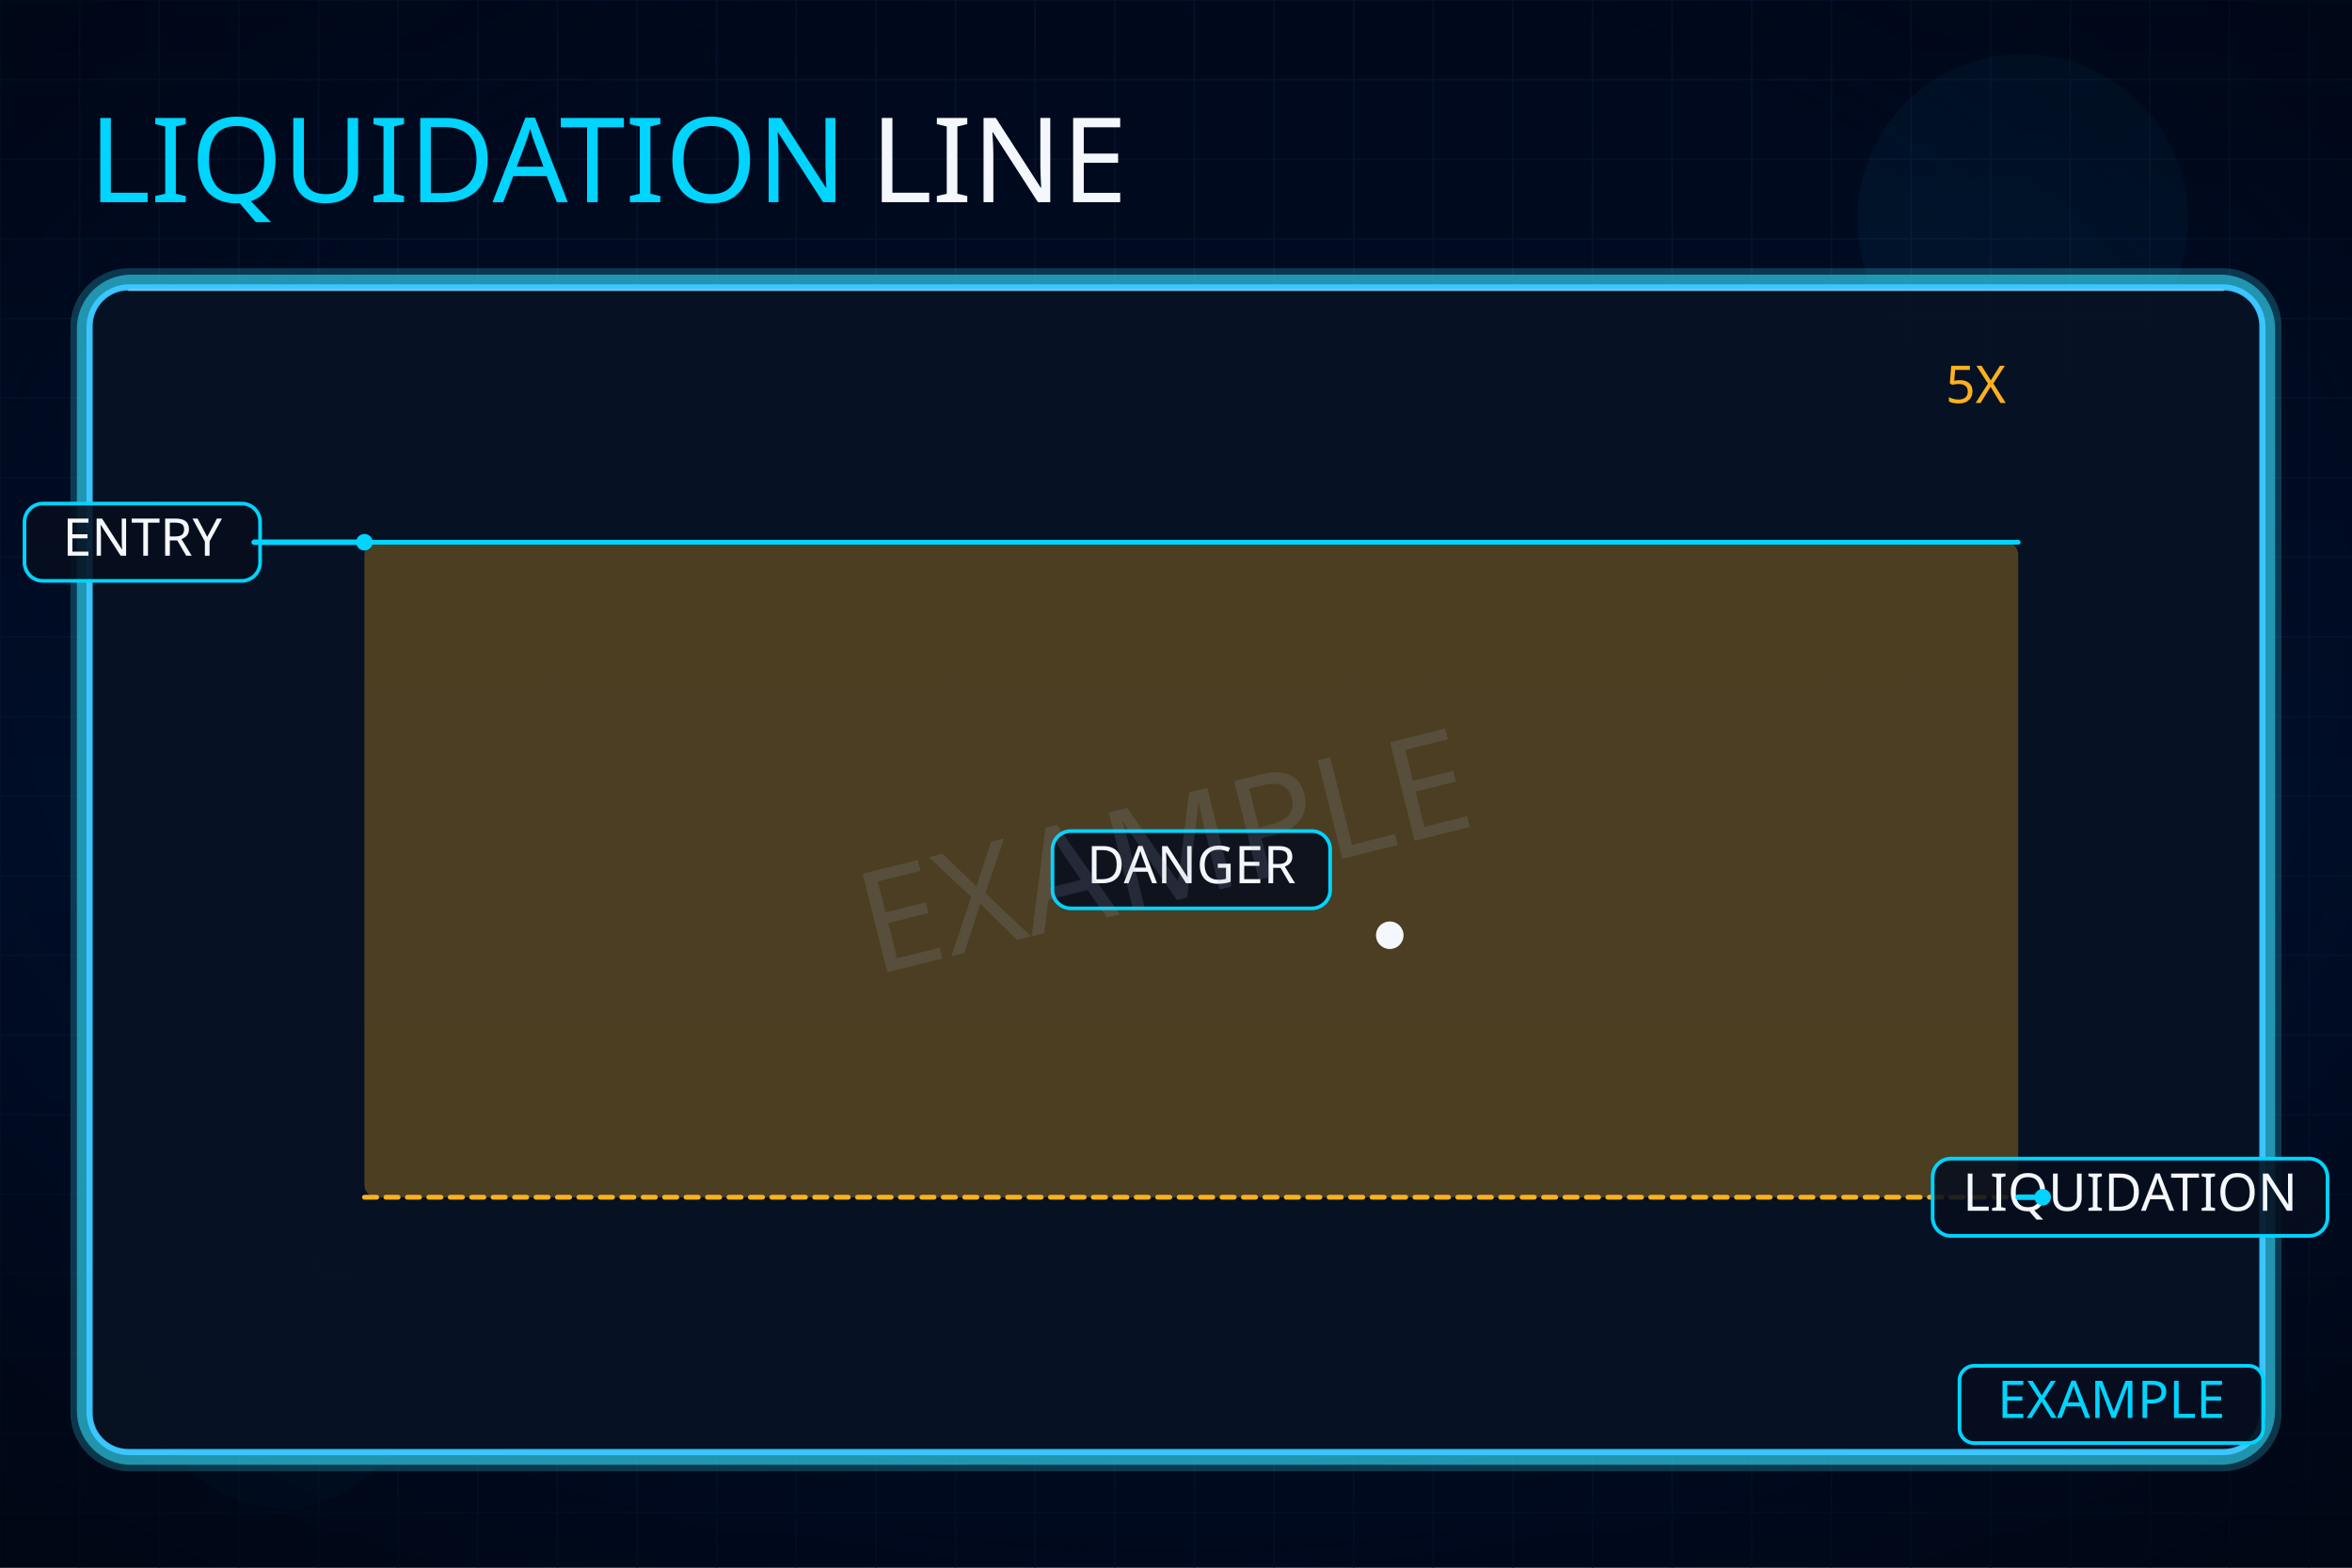
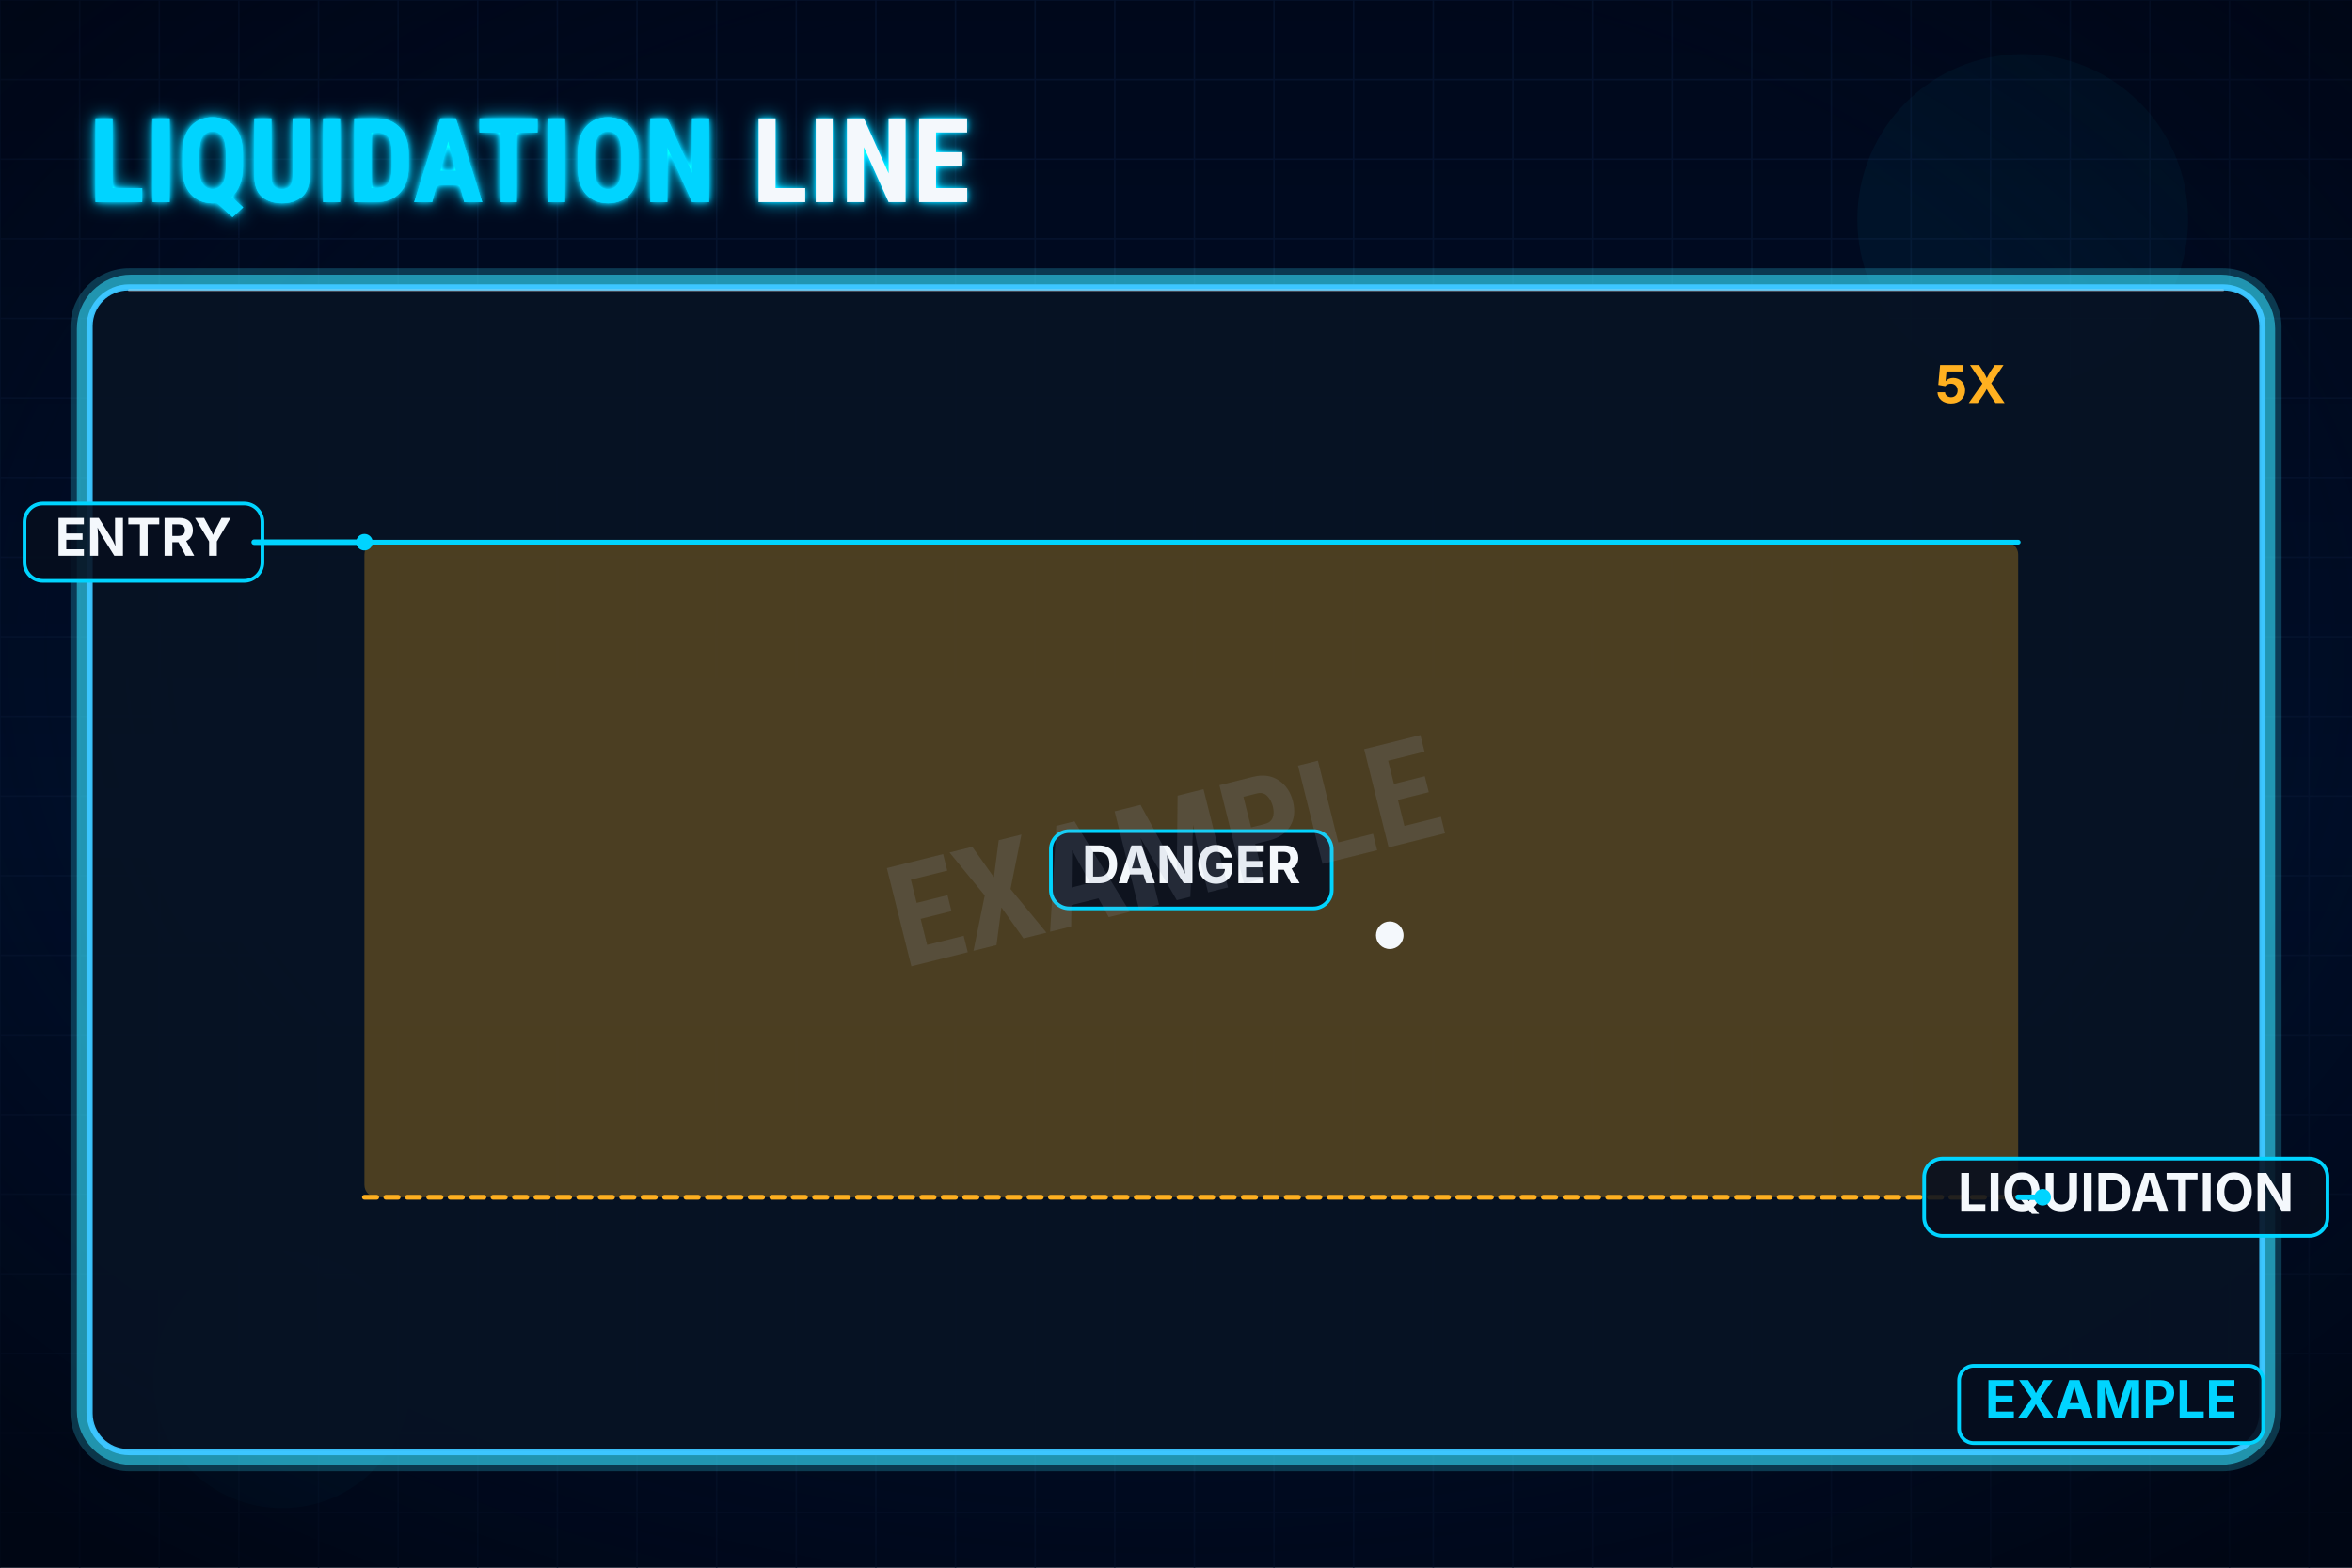
<svg xmlns="http://www.w3.org/2000/svg" width="1536" height="1024" viewBox="0 0 1536 1024">
  <defs>
    <style>
- @font-face { font-family: "Engine Regular"; src: url("../../../illustration_engine/assets/fonts/Inter-Regular.ttf") format("truetype"); font-weight: 400; font-style: normal; }
- @font-face { font-family: "Engine Semi"; src: url("../../../illustration_engine/assets/fonts/Inter-SemiBold.ttf") format("truetype"); font-weight: 400; font-style: normal; }
- @font-face { font-family: "Engine Bold"; src: url("../../../illustration_engine/assets/fonts/Inter-Bold.ttf") format("truetype"); font-weight: 400; font-style: normal; }
- @font-face { font-family: "Engine Condensed"; src: url("../../../illustration_engine/assets/fonts/RobotoCondensed-Bold.ttf") format("truetype"); font-weight: 400; font-style: normal; }
+ @font-face { font-family: "Inter"; src: url("file:///agent/repos/claude/skills/illustration-engine/illustration_engine/assets/fonts/Inter-Regular.ttf") format("truetype"); font-weight: normal; font-style: normal; }
+ @font-face { font-family: "Inter"; src: url("file:///agent/repos/claude/skills/illustration-engine/illustration_engine/assets/fonts/Inter-SemiBold.ttf") format("truetype"); font-weight: bold; font-style: normal; }
+ @font-face { font-family: "Inter"; src: url("file:///agent/repos/claude/skills/illustration-engine/illustration_engine/assets/fonts/Inter-Bold.ttf") format("truetype"); font-weight: bold; font-style: normal; }
+ @font-face { font-family: "Roboto Condensed"; src: url("file:///agent/repos/claude/skills/illustration-engine/illustration_engine/assets/fonts/RobotoCondensed-Bold.ttf") format("truetype"); font-weight: bold; font-style: normal; }
</style>
    <linearGradient id="bg1" x1="0" y1="0" x2="0" y2="1">
      <stop offset="0%" stop-color="#00081B" />
      <stop offset="52%" stop-color="#000F2A" />
      <stop offset="100%" stop-color="#000B21" />
    </linearGradient>
    <radialGradient id="vig2" cx="50%" cy="42%" r="72%">
      <stop offset="58%" stop-color="#00081B" stop-opacity="0" />
      <stop offset="100%" stop-color="#00040F" stop-opacity="0.72" />
    </radialGradient>
-     <filter id="softglow" x="-60%" y="-60%" width="220%" height="220%">
-       <feGaussianBlur stdDeviation="2.64" />
+     <filter id="bloom" x="-80%" y="-80%" width="260%" height="260%" color-interpolation-filters="sRGB">
+       <feGaussianBlur in="SourceGraphic" stdDeviation="6" result="wide" />
+       <feGaussianBlur in="SourceGraphic" stdDeviation="1.92" result="tight" />
+       <feComposite in="wide" in2="tight" operator="arithmetic" k1="0" k2="1" k3="1" k4="0" result="add" />
+       <feMerge>
+         <feMergeNode in="add" />
+         <feMergeNode in="SourceGraphic" />
+       </feMerge>
    </filter>
  </defs>
  <rect x="0" y="0" width="1536" height="1024" rx="0" ry="0" fill="url(#bg1)" fill-opacity="1" stroke="none" stroke-width="0" stroke-opacity="1" />
  <g opacity="0.55">
    <line x1="0" y1="0" x2="0" y2="1024" stroke="#0A1A38" stroke-width="1" stroke-linecap="round" stroke-opacity="1" />
    <line x1="52" y1="0" x2="52" y2="1024" stroke="#0A1A38" stroke-width="1" stroke-linecap="round" stroke-opacity="1" />
    <line x1="104" y1="0" x2="104" y2="1024" stroke="#0A1A38" stroke-width="1" stroke-linecap="round" stroke-opacity="1" />
    <line x1="156" y1="0" x2="156" y2="1024" stroke="#0A1A38" stroke-width="1" stroke-linecap="round" stroke-opacity="1" />
    <line x1="208" y1="0" x2="208" y2="1024" stroke="#0A1A38" stroke-width="1" stroke-linecap="round" stroke-opacity="1" />
    <line x1="260" y1="0" x2="260" y2="1024" stroke="#0A1A38" stroke-width="1" stroke-linecap="round" stroke-opacity="1" />
    <line x1="312" y1="0" x2="312" y2="1024" stroke="#0A1A38" stroke-width="1" stroke-linecap="round" stroke-opacity="1" />
    <line x1="364" y1="0" x2="364" y2="1024" stroke="#0A1A38" stroke-width="1" stroke-linecap="round" stroke-opacity="1" />
    <line x1="416" y1="0" x2="416" y2="1024" stroke="#0A1A38" stroke-width="1" stroke-linecap="round" stroke-opacity="1" />
    <line x1="468" y1="0" x2="468" y2="1024" stroke="#0A1A38" stroke-width="1" stroke-linecap="round" stroke-opacity="1" />
    <line x1="520" y1="0" x2="520" y2="1024" stroke="#0A1A38" stroke-width="1" stroke-linecap="round" stroke-opacity="1" />
    <line x1="572" y1="0" x2="572" y2="1024" stroke="#0A1A38" stroke-width="1" stroke-linecap="round" stroke-opacity="1" />
    <line x1="624" y1="0" x2="624" y2="1024" stroke="#0A1A38" stroke-width="1" stroke-linecap="round" stroke-opacity="1" />
    <line x1="676" y1="0" x2="676" y2="1024" stroke="#0A1A38" stroke-width="1" stroke-linecap="round" stroke-opacity="1" />
    <line x1="728" y1="0" x2="728" y2="1024" stroke="#0A1A38" stroke-width="1" stroke-linecap="round" stroke-opacity="1" />
    <line x1="780" y1="0" x2="780" y2="1024" stroke="#0A1A38" stroke-width="1" stroke-linecap="round" stroke-opacity="1" />
    <line x1="832" y1="0" x2="832" y2="1024" stroke="#0A1A38" stroke-width="1" stroke-linecap="round" stroke-opacity="1" />
    <line x1="884" y1="0" x2="884" y2="1024" stroke="#0A1A38" stroke-width="1" stroke-linecap="round" stroke-opacity="1" />
    <line x1="936" y1="0" x2="936" y2="1024" stroke="#0A1A38" stroke-width="1" stroke-linecap="round" stroke-opacity="1" />
    <line x1="988" y1="0" x2="988" y2="1024" stroke="#0A1A38" stroke-width="1" stroke-linecap="round" stroke-opacity="1" />
    <line x1="1040" y1="0" x2="1040" y2="1024" stroke="#0A1A38" stroke-width="1" stroke-linecap="round" stroke-opacity="1" />
    <line x1="1092" y1="0" x2="1092" y2="1024" stroke="#0A1A38" stroke-width="1" stroke-linecap="round" stroke-opacity="1" />
    <line x1="1144" y1="0" x2="1144" y2="1024" stroke="#0A1A38" stroke-width="1" stroke-linecap="round" stroke-opacity="1" />
    <line x1="1196" y1="0" x2="1196" y2="1024" stroke="#0A1A38" stroke-width="1" stroke-linecap="round" stroke-opacity="1" />
    <line x1="1248" y1="0" x2="1248" y2="1024" stroke="#0A1A38" stroke-width="1" stroke-linecap="round" stroke-opacity="1" />
    <line x1="1300" y1="0" x2="1300" y2="1024" stroke="#0A1A38" stroke-width="1" stroke-linecap="round" stroke-opacity="1" />
    <line x1="1352" y1="0" x2="1352" y2="1024" stroke="#0A1A38" stroke-width="1" stroke-linecap="round" stroke-opacity="1" />
    <line x1="1404" y1="0" x2="1404" y2="1024" stroke="#0A1A38" stroke-width="1" stroke-linecap="round" stroke-opacity="1" />
    <line x1="1456" y1="0" x2="1456" y2="1024" stroke="#0A1A38" stroke-width="1" stroke-linecap="round" stroke-opacity="1" />
    <line x1="1508" y1="0" x2="1508" y2="1024" stroke="#0A1A38" stroke-width="1" stroke-linecap="round" stroke-opacity="1" />
    <line x1="0" y1="0" x2="1536" y2="0" stroke="#0A1A38" stroke-width="1" stroke-linecap="round" stroke-opacity="1" />
    <line x1="0" y1="52" x2="1536" y2="52" stroke="#0A1A38" stroke-width="1" stroke-linecap="round" stroke-opacity="1" />
    <line x1="0" y1="104" x2="1536" y2="104" stroke="#0A1A38" stroke-width="1" stroke-linecap="round" stroke-opacity="1" />
    <line x1="0" y1="156" x2="1536" y2="156" stroke="#0A1A38" stroke-width="1" stroke-linecap="round" stroke-opacity="1" />
    <line x1="0" y1="208" x2="1536" y2="208" stroke="#0A1A38" stroke-width="1" stroke-linecap="round" stroke-opacity="1" />
    <line x1="0" y1="260" x2="1536" y2="260" stroke="#0A1A38" stroke-width="1" stroke-linecap="round" stroke-opacity="1" />
    <line x1="0" y1="312" x2="1536" y2="312" stroke="#0A1A38" stroke-width="1" stroke-linecap="round" stroke-opacity="1" />
    <line x1="0" y1="364" x2="1536" y2="364" stroke="#0A1A38" stroke-width="1" stroke-linecap="round" stroke-opacity="1" />
    <line x1="0" y1="416" x2="1536" y2="416" stroke="#0A1A38" stroke-width="1" stroke-linecap="round" stroke-opacity="1" />
    <line x1="0" y1="468" x2="1536" y2="468" stroke="#0A1A38" stroke-width="1" stroke-linecap="round" stroke-opacity="1" />
    <line x1="0" y1="520" x2="1536" y2="520" stroke="#0A1A38" stroke-width="1" stroke-linecap="round" stroke-opacity="1" />
    <line x1="0" y1="572" x2="1536" y2="572" stroke="#0A1A38" stroke-width="1" stroke-linecap="round" stroke-opacity="1" />
    <line x1="0" y1="624" x2="1536" y2="624" stroke="#0A1A38" stroke-width="1" stroke-linecap="round" stroke-opacity="1" />
    <line x1="0" y1="676" x2="1536" y2="676" stroke="#0A1A38" stroke-width="1" stroke-linecap="round" stroke-opacity="1" />
    <line x1="0" y1="728" x2="1536" y2="728" stroke="#0A1A38" stroke-width="1" stroke-linecap="round" stroke-opacity="1" />
    <line x1="0" y1="780" x2="1536" y2="780" stroke="#0A1A38" stroke-width="1" stroke-linecap="round" stroke-opacity="1" />
    <line x1="0" y1="832" x2="1536" y2="832" stroke="#0A1A38" stroke-width="1" stroke-linecap="round" stroke-opacity="1" />
    <line x1="0" y1="884" x2="1536" y2="884" stroke="#0A1A38" stroke-width="1" stroke-linecap="round" stroke-opacity="1" />
    <line x1="0" y1="936" x2="1536" y2="936" stroke="#0A1A38" stroke-width="1" stroke-linecap="round" stroke-opacity="1" />
    <line x1="0" y1="988" x2="1536" y2="988" stroke="#0A1A38" stroke-width="1" stroke-linecap="round" stroke-opacity="1" />
  </g>
  <circle cx="1320.96" cy="143.36" r="108" fill="#00D4FF" fill-opacity="0.045" stroke="none" stroke-width="0" />
  <circle cx="184.32" cy="901.12" r="84" fill="#00D4FF" fill-opacity="0.045" stroke="none" stroke-width="0" />
  <rect x="0" y="0" width="1536" height="1024" rx="0" ry="0" fill="url(#vig2)" fill-opacity="1" stroke="none" stroke-width="0" stroke-opacity="1" />
-   <text x="58" y="132.04" fill="#00D4FF" fill-opacity="1" font-family="Engine Condensed" font-size="77" text-anchor="start">LIQUIDATION</text>
-   <text x="568.4" y="132.04" fill="#F4F8FC" fill-opacity="1" font-family="Engine Condensed" font-size="77" text-anchor="start">LINE</text>
+   <text x="58" y="132.04" fill="#00D4FF" fill-opacity="0.85" font-family="Roboto Condensed" font-weight="bold" font-size="77" text-anchor="start" filter="url(#bloom)">LIQUIDATION</text>
+   <text x="58" y="132.04" fill="#00D4FF" fill-opacity="1" font-family="Roboto Condensed" font-weight="bold" font-size="77" text-anchor="start">LIQUIDATION</text>
+   <text x="491" y="132.04" fill="#00D4FF" fill-opacity="0.85" font-family="Roboto Condensed" font-weight="bold" font-size="77" text-anchor="start" filter="url(#bloom)">LINE</text>
+   <text x="491" y="132.04" fill="#F4F8FC" fill-opacity="1" font-family="Roboto Condensed" font-weight="bold" font-size="77" text-anchor="start">LINE</text>
  <rect x="46" y="175.2" width="1444" height="785.8" rx="38.4" ry="38.4" fill="#33E0FF" fill-opacity="0.22" stroke="none" stroke-width="0" stroke-opacity="1" />
  <rect x="54.4" y="183.6" width="1427.2" height="769" rx="31.2" ry="31.2" fill="none" fill-opacity="1" stroke="#33E0FF" stroke-width="8.4" stroke-opacity="0.55" />
  <rect x="58" y="187.2" width="1420" height="761.8" rx="26.4" ry="26.4" fill="#060E1E" fill-opacity="0.9" stroke="#3CC6FF" stroke-width="3" stroke-opacity="1" />
  <rect x="59.8" y="189" width="1416.4" height="758.2" rx="24" ry="24" fill="none" fill-opacity="1" stroke="#3CC6FF" stroke-width="1.5" stroke-opacity="0.95" />
  <line x1="84.4" y1="189.6" x2="1451.6" y2="189.6" stroke="#F4F8FC" stroke-width="1.68" stroke-linecap="round" stroke-opacity="0.28" />
  <rect x="238" y="354.17" width="1080" height="427.87" rx="8" ry="8" fill="#FFB020" fill-opacity="0.28" stroke="none" stroke-width="0" stroke-opacity="1" />
-   <line x1="238" y1="354.17" x2="1318" y2="354.17" stroke="#00D4FF" stroke-width="8.74" stroke-linecap="round" stroke-opacity="0.95" filter="url(#softglow)" />
+   <line x1="238" y1="354.17" x2="1318" y2="354.17" stroke="#00D4FF" stroke-width="10.61" stroke-linecap="round" stroke-opacity="0.95" filter="url(#bloom)" />
  <line x1="238" y1="354.17" x2="1318" y2="354.17" stroke="#00D4FF" stroke-width="3.12" stroke-linecap="round" stroke-opacity="1" />
-   <line x1="238" y1="782.03" x2="1318" y2="782.03" stroke="#FFB020" stroke-width="8.74" stroke-linecap="round" stroke-opacity="0.95" stroke-dasharray="8 6" filter="url(#softglow)" />
+   <line x1="238" y1="782.03" x2="1318" y2="782.03" stroke="#FFB020" stroke-width="10.61" stroke-linecap="round" stroke-opacity="0.95" stroke-dasharray="8 6" filter="url(#bloom)" />
  <line x1="238" y1="782.03" x2="1318" y2="782.03" stroke="#FFB020" stroke-width="3.12" stroke-linecap="round" stroke-opacity="1" stroke-dasharray="8 6" />
  <circle cx="907.6" cy="610.89" r="9" fill="#F4F8FC" fill-opacity="1" stroke="none" stroke-width="0" />
-   <rect x="16" y="328.93" width="153.85" height="50.48" rx="12" ry="12" fill="#060E1E" fill-opacity="0.88" stroke="#00D4FF" stroke-width="2.4" stroke-opacity="1" />
-   <text x="92.93" y="363.01" fill="#F4F8FC" fill-opacity="1" font-family="Engine Bold" font-size="34" text-anchor="middle">ENTRY</text>
-   <line x1="166" y1="354.17" x2="238" y2="354.17" stroke="#00D4FF" stroke-width="10.08" stroke-linecap="round" stroke-opacity="0.95" filter="url(#softglow)" />
+   <rect x="16" y="328.93" width="155.4" height="50.48" rx="12" ry="12" fill="#060E1E" fill-opacity="0.88" stroke="#00D4FF" stroke-width="2.4" stroke-opacity="1" />
+   <text x="93.7" y="363.01" fill="#F4F8FC" fill-opacity="1" font-family="Inter" font-weight="bold" font-size="34" text-anchor="middle">ENTRY</text>
+   <line x1="166" y1="354.17" x2="238" y2="354.17" stroke="#00D4FF" stroke-width="12.24" stroke-linecap="round" stroke-opacity="0.95" filter="url(#bloom)" />
  <line x1="166" y1="354.17" x2="238" y2="354.17" stroke="#00D4FF" stroke-width="3.6" stroke-linecap="round" stroke-opacity="1" />
  <circle cx="238" cy="354.17" r="5.4" fill="#00D4FF" fill-opacity="1" stroke="none" stroke-width="0" />
-   <rect x="687.33" y="542.86" width="181.34" height="50.48" rx="12" ry="12" fill="#060E1E" fill-opacity="0.88" stroke="#00D4FF" stroke-width="2.4" stroke-opacity="1" />
-   <text x="778" y="576.94" fill="#F4F8FC" fill-opacity="1" font-family="Engine Bold" font-size="34" text-anchor="middle">DANGER</text>
-   <rect x="1262.13" y="756.79" width="257.87" height="50.48" rx="12" ry="12" fill="#060E1E" fill-opacity="0.88" stroke="#00D4FF" stroke-width="2.4" stroke-opacity="1" />
-   <text x="1391.07" y="790.87" fill="#F4F8FC" fill-opacity="1" font-family="Engine Bold" font-size="34" text-anchor="middle">LIQUIDATION</text>
-   <line x1="1318" y1="782.03" x2="1334" y2="782.03" stroke="#00D4FF" stroke-width="10.08" stroke-linecap="round" stroke-opacity="0.95" filter="url(#softglow)" />
+   <rect x="686.3" y="542.86" width="183.4" height="50.48" rx="12" ry="12" fill="#060E1E" fill-opacity="0.88" stroke="#00D4FF" stroke-width="2.4" stroke-opacity="1" />
+   <text x="778" y="576.94" fill="#F4F8FC" fill-opacity="1" font-family="Inter" font-weight="bold" font-size="34" text-anchor="middle">DANGER</text>
+   <rect x="1256.6" y="756.79" width="263.4" height="50.48" rx="12" ry="12" fill="#060E1E" fill-opacity="0.88" stroke="#00D4FF" stroke-width="2.4" stroke-opacity="1" />
+   <text x="1388.3" y="790.87" fill="#F4F8FC" fill-opacity="1" font-family="Inter" font-weight="bold" font-size="34" text-anchor="middle">LIQUIDATION</text>
+   <line x1="1318" y1="782.03" x2="1334" y2="782.03" stroke="#00D4FF" stroke-width="12.24" stroke-linecap="round" stroke-opacity="0.95" filter="url(#bloom)" />
  <line x1="1318" y1="782.03" x2="1334" y2="782.03" stroke="#00D4FF" stroke-width="3.6" stroke-linecap="round" stroke-opacity="1" />
  <circle cx="1334" cy="782.03" r="5.4" fill="#00D4FF" fill-opacity="1" stroke="none" stroke-width="0" />
-   <text x="1310" y="263.2" fill="#FFB020" fill-opacity="1" font-family="Engine Bold" font-size="34" text-anchor="end">5X</text>
-   <text x="768" y="588.1" fill="#9AA8BC" fill-opacity="0.16" font-family="Engine Condensed" font-size="93" text-anchor="middle" transform="rotate(-14 768 588.1)">EXAMPLE</text>
-   <rect x="1279.67" y="892.12" width="198.33" height="50.48" rx="9.6" ry="9.6" fill="#060E1E" fill-opacity="0.92" stroke="#00D4FF" stroke-width="2.4" stroke-opacity="1" />
-   <text x="1378.83" y="926.2" fill="#00D4FF" fill-opacity="1" font-family="Engine Bold" font-size="34" text-anchor="middle">EXAMPLE</text>
+   <text x="1310" y="263.2" fill="#FFB020" fill-opacity="1" font-family="Inter" font-weight="bold" font-size="34" text-anchor="end">5X</text>
+   <text x="768" y="588.1" fill="#9AA8BC" fill-opacity="0.16" font-family="Roboto Condensed" font-weight="bold" font-size="93" text-anchor="middle" transform="rotate(-14 768 588.1)">EXAMPLE</text>
+   <rect x="1279.4" y="892.12" width="198.6" height="50.48" rx="9.6" ry="9.6" fill="#060E1E" fill-opacity="0.92" stroke="#00D4FF" stroke-width="2.4" stroke-opacity="1" />
+   <text x="1378.7" y="926.2" fill="#00D4FF" fill-opacity="1" font-family="Inter" font-weight="bold" font-size="34" text-anchor="middle">EXAMPLE</text>
</svg>
